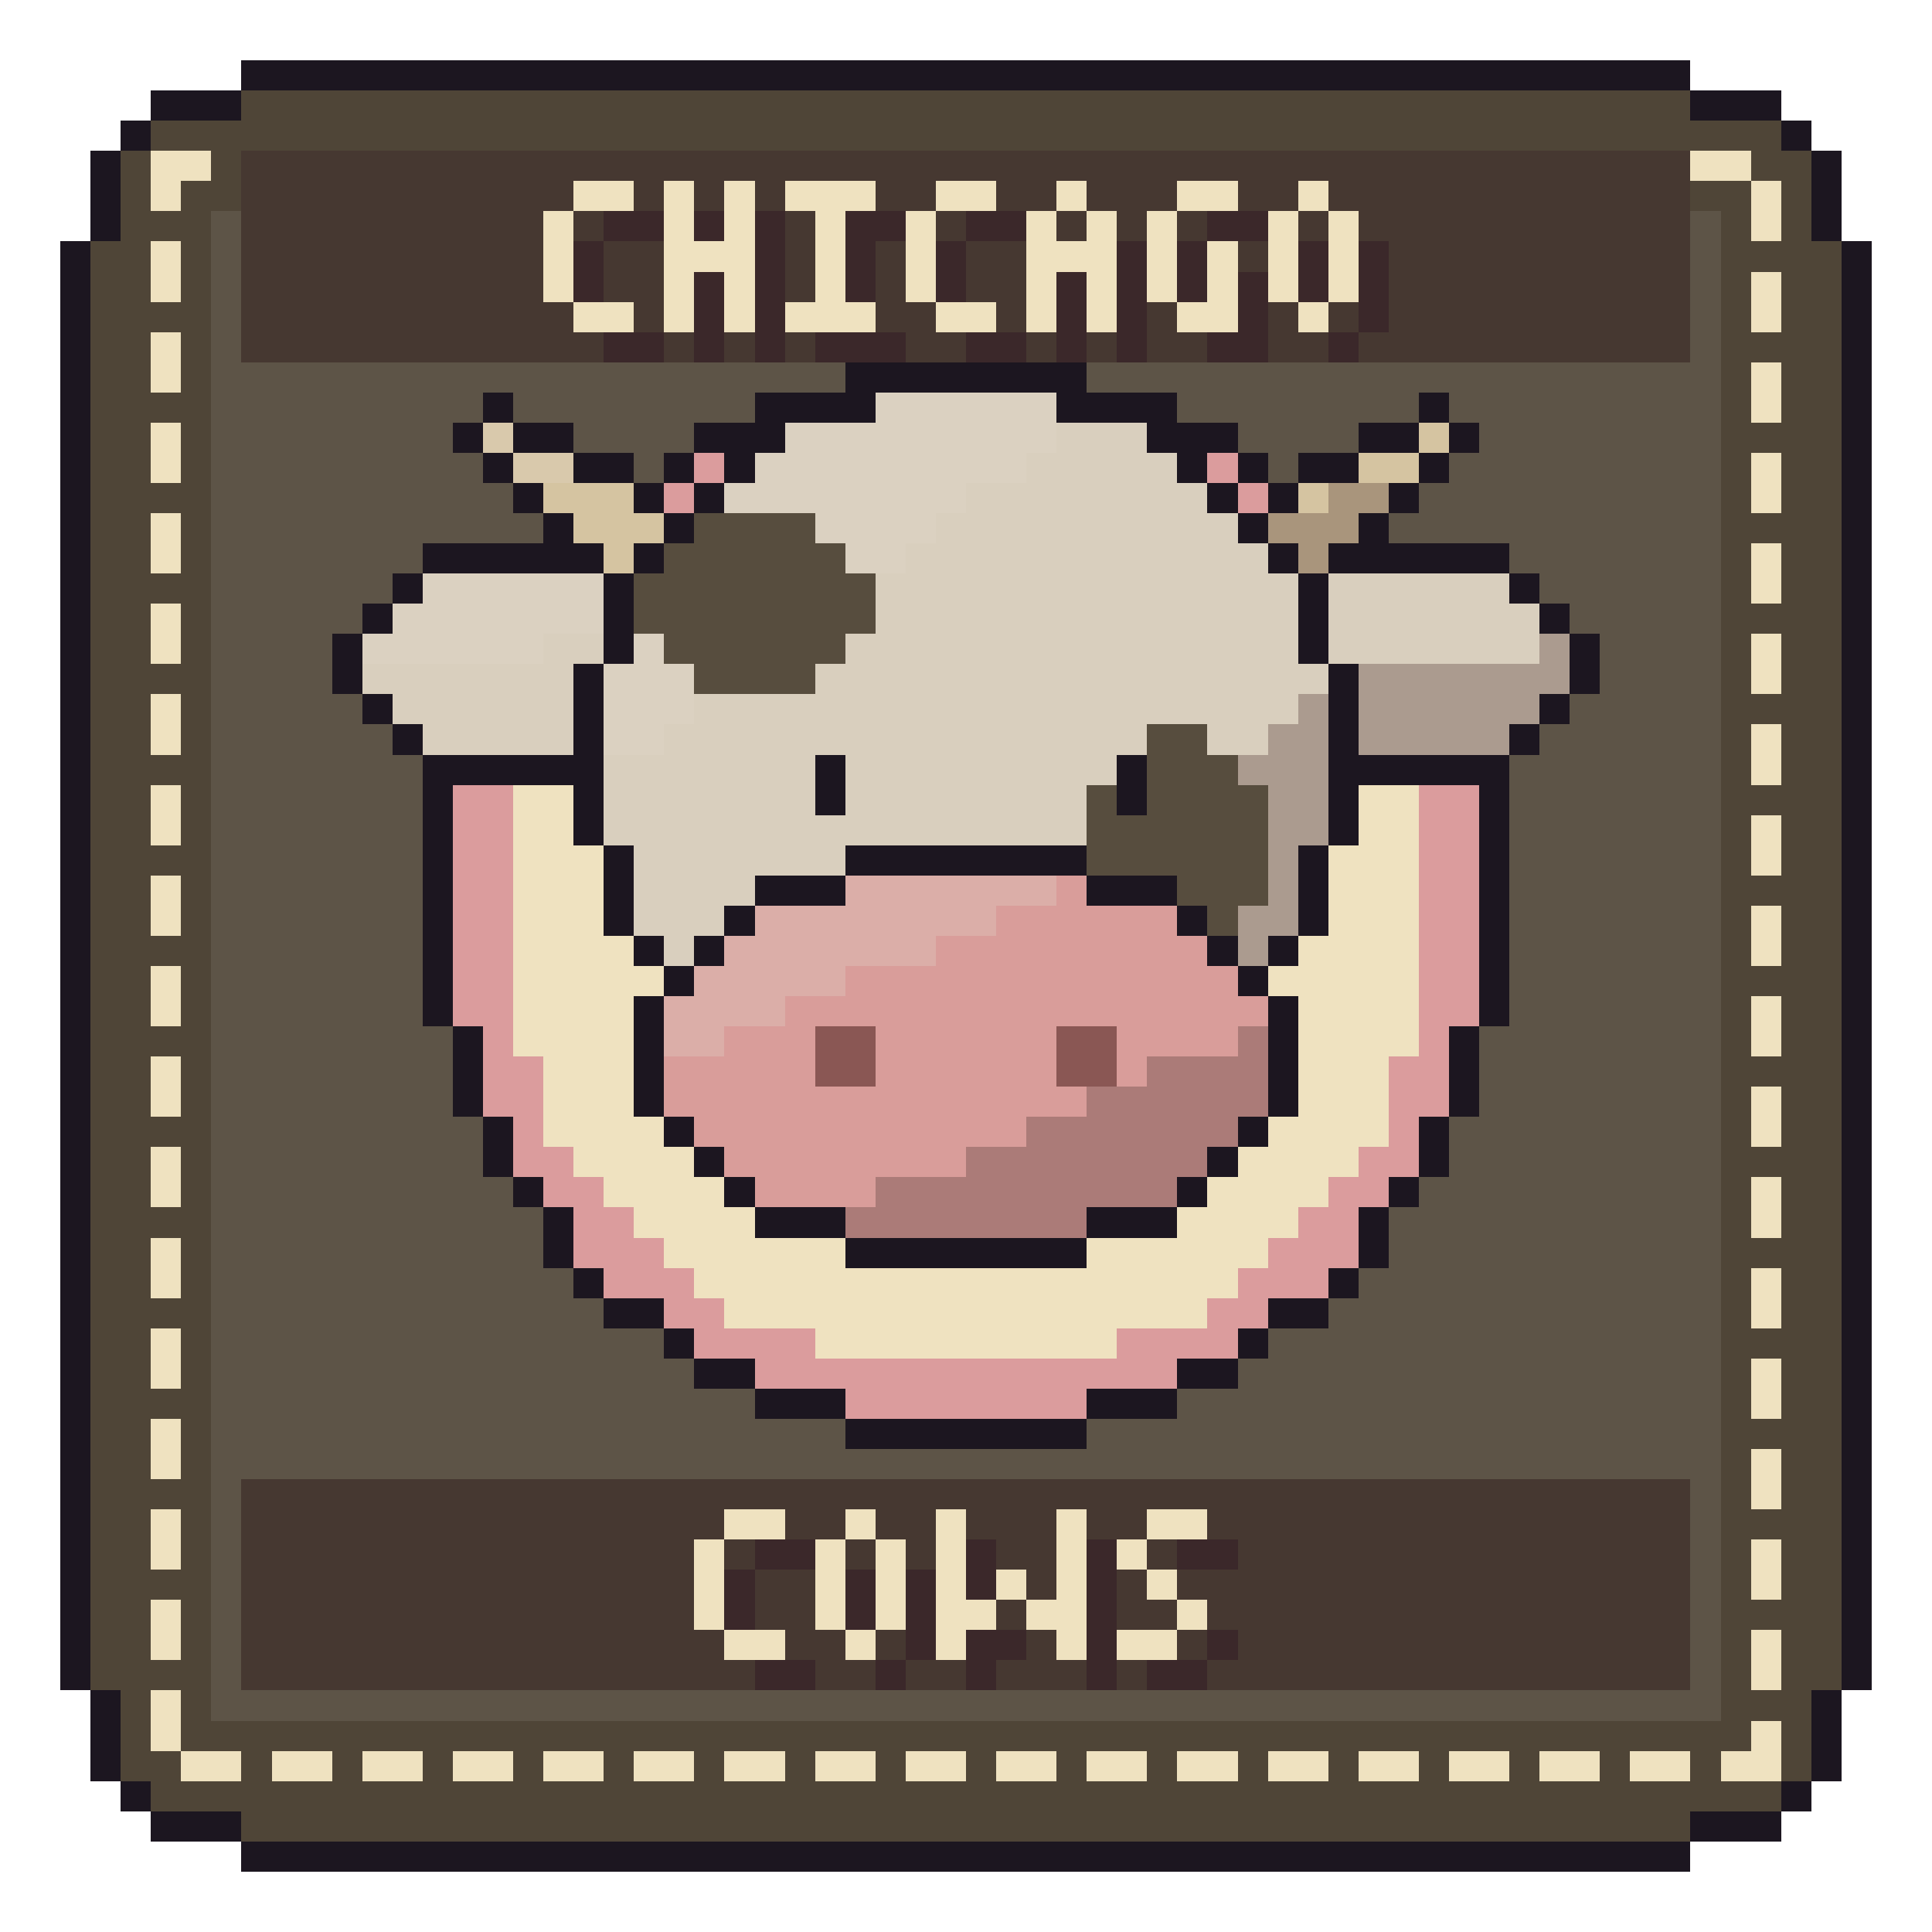
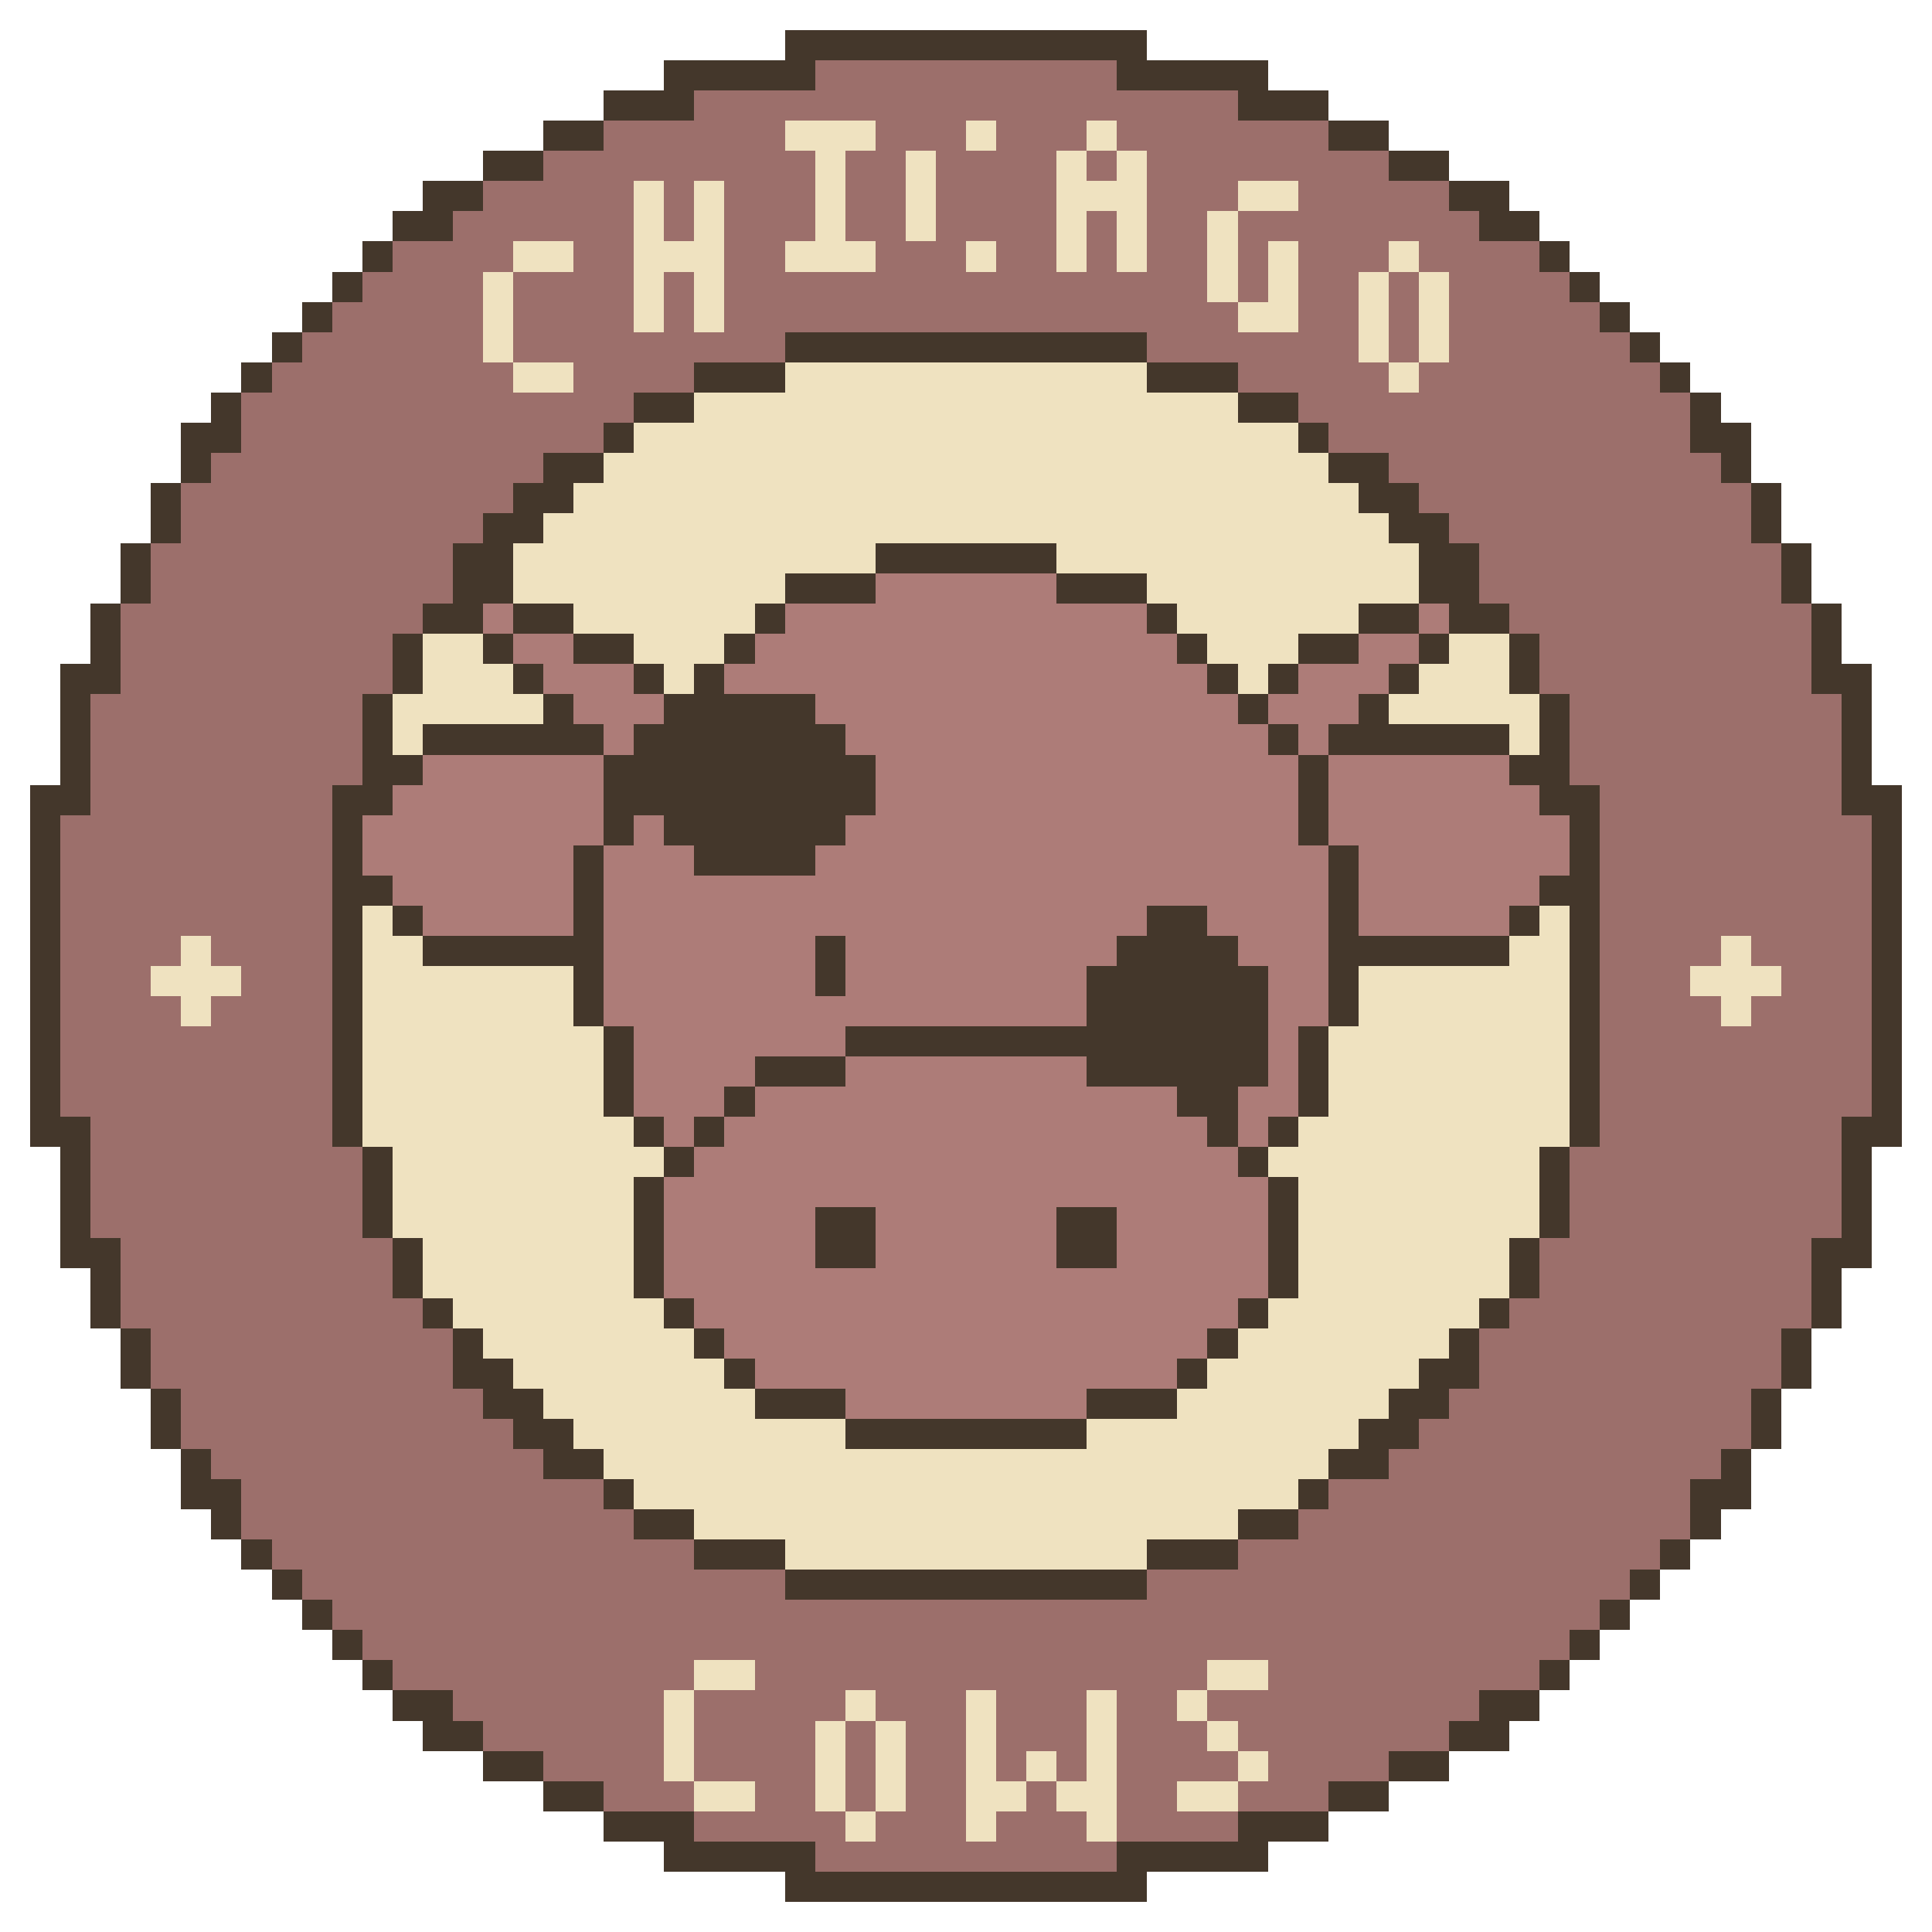
<svg xmlns="http://www.w3.org/2000/svg" viewBox="0 0 64 64" width="512" height="512" shape-rendering="crispEdges">
  <g id="logo-CHI-retro">
-     <path fill="#1c1620" d="M2 19h1v1h-1zM13 19h1v1h-1zM20 19h1v1h-1zM43 19h1v1h-1zM50 19h1v1h-1zM61 19h1v1h-1zM8 2h48v1h-48zM2 15h1v1h-1zM16 15h1v1h-1zM19 15h2v1h-2zM22 15h1v1h-1zM24 15h1v1h-1zM39 15h1v1h-1zM41 15h1v1h-1zM43 15h2v1h-2zM47 15h1v1h-1zM61 15h1v1h-1zM2 32h1v1h-1zM14 32h1v1h-1zM22 32h1v1h-1zM41 32h1v1h-1zM49 32h1v1h-1zM61 32h1v1h-1zM2 28h1v1h-1zM14 28h1v1h-1zM20 28h1v1h-1zM28 28h8v1h-8zM43 28h1v1h-1zM49 28h1v1h-1zM61 28h1v1h-1zM8 61h48v1h-48zM2 9h1v1h-1zM61 9h1v1h-1zM2 22h1v1h-1zM11 22h1v1h-1zM19 22h1v1h-1zM44 22h1v1h-1zM52 22h1v1h-1zM61 22h1v1h-1zM2 18h1v1h-1zM14 18h6v1h-6zM21 18h1v1h-1zM42 18h1v1h-1zM44 18h6v1h-6zM61 18h1v1h-1zM2 54h1v1h-1zM61 54h1v1h-1zM2 50h1v1h-1zM61 50h1v1h-1zM2 31h1v1h-1zM14 31h1v1h-1zM21 31h1v1h-1zM23 31h1v1h-1zM40 31h1v1h-1zM42 31h1v1h-1zM49 31h1v1h-1zM61 31h1v1h-1zM2 27h1v1h-1zM14 27h1v1h-1zM19 27h1v1h-1zM44 27h1v1h-1zM49 27h1v1h-1zM61 27h1v1h-1zM2 44h1v1h-1zM22 44h1v1h-1zM41 44h1v1h-1zM61 44h1v1h-1zM2 40h1v1h-1zM18 40h1v1h-1zM25 40h3v1h-3zM36 40h3v1h-3zM45 40h1v1h-1zM61 40h1v1h-1zM3 57h1v1h-1zM60 57h1v1h-1zM2 21h1v1h-1zM11 21h1v1h-1zM20 21h1v1h-1zM43 21h1v1h-1zM52 21h1v1h-1zM61 21h1v1h-1zM2 17h1v1h-1zM18 17h1v1h-1zM22 17h1v1h-1zM41 17h1v1h-1zM45 17h1v1h-1zM61 17h1v1h-1zM2 34h1v1h-1zM15 34h1v1h-1zM21 34h1v1h-1zM42 34h1v1h-1zM48 34h1v1h-1zM61 34h1v1h-1zM2 30h1v1h-1zM14 30h1v1h-1zM20 30h1v1h-1zM24 30h1v1h-1zM39 30h1v1h-1zM43 30h1v1h-1zM49 30h1v1h-1zM61 30h1v1h-1zM2 11h1v1h-1zM61 11h1v1h-1zM2 43h1v1h-1zM20 43h2v1h-2zM42 43h2v1h-2zM61 43h1v1h-1zM2 39h1v1h-1zM17 39h1v1h-1zM24 39h1v1h-1zM39 39h1v1h-1zM46 39h1v1h-1zM61 39h1v1h-1zM2 52h1v1h-1zM61 52h1v1h-1zM2 33h1v1h-1zM14 33h1v1h-1zM21 33h1v1h-1zM42 33h1v1h-1zM49 33h1v1h-1zM61 33h1v1h-1zM2 29h1v1h-1zM14 29h1v1h-1zM20 29h1v1h-1zM25 29h3v1h-3zM36 29h3v1h-3zM43 29h1v1h-1zM49 29h1v1h-1zM61 29h1v1h-1zM2 10h1v1h-1zM61 10h1v1h-1zM2 46h1v1h-1zM25 46h3v1h-3zM36 46h3v1h-3zM61 46h1v1h-1zM2 42h1v1h-1zM19 42h1v1h-1zM44 42h1v1h-1zM61 42h1v1h-1zM2 23h1v1h-1zM12 23h1v1h-1zM19 23h1v1h-1zM44 23h1v1h-1zM51 23h1v1h-1zM61 23h1v1h-1zM2 13h1v1h-1zM16 13h1v1h-1zM25 13h4v1h-4zM35 13h4v1h-4zM47 13h1v1h-1zM61 13h1v1h-1zM2 55h1v1h-1zM61 55h1v1h-1zM3 56h1v1h-1zM60 56h1v1h-1zM2 51h1v1h-1zM61 51h1v1h-1zM2 45h1v1h-1zM23 45h2v1h-2zM39 45h2v1h-2zM61 45h1v1h-1zM2 41h1v1h-1zM18 41h1v1h-1zM28 41h8v1h-8zM45 41h1v1h-1zM61 41h1v1h-1zM3 58h1v1h-1zM60 58h1v1h-1zM4 59h1v1h-1zM59 59h1v1h-1zM2 35h1v1h-1zM15 35h1v1h-1zM21 35h1v1h-1zM42 35h1v1h-1zM48 35h1v1h-1zM61 35h1v1h-1zM2 12h1v1h-1zM28 12h8v1h-8zM61 12h1v1h-1zM2 48h1v1h-1zM61 48h1v1h-1zM2 8h1v1h-1zM61 8h1v1h-1zM3 7h1v1h-1zM60 7h1v1h-1zM2 25h1v1h-1zM14 25h6v1h-6zM27 25h1v1h-1zM37 25h1v1h-1zM44 25h6v1h-6zM61 25h1v1h-1zM5 3h3v1h-3zM56 3h3v1h-3zM3 5h1v1h-1zM60 5h1v1h-1zM4 4h1v1h-1zM59 4h1v1h-1zM5 60h3v1h-3zM56 60h3v1h-3zM2 53h1v1h-1zM61 53h1v1h-1zM2 47h1v1h-1zM28 47h8v1h-8zM61 47h1v1h-1zM2 24h1v1h-1zM13 24h1v1h-1zM19 24h1v1h-1zM44 24h1v1h-1zM50 24h1v1h-1zM61 24h1v1h-1zM2 20h1v1h-1zM12 20h1v1h-1zM20 20h1v1h-1zM43 20h1v1h-1zM51 20h1v1h-1zM61 20h1v1h-1zM2 37h1v1h-1zM16 37h1v1h-1zM22 37h1v1h-1zM41 37h1v1h-1zM47 37h1v1h-1zM61 37h1v1h-1zM2 14h1v1h-1zM15 14h1v1h-1zM17 14h2v1h-2zM23 14h3v1h-3zM38 14h3v1h-3zM45 14h2v1h-2zM48 14h1v1h-1zM61 14h1v1h-1zM2 36h1v1h-1zM15 36h1v1h-1zM21 36h1v1h-1zM42 36h1v1h-1zM48 36h1v1h-1zM61 36h1v1h-1zM2 49h1v1h-1zM61 49h1v1h-1zM2 26h1v1h-1zM14 26h1v1h-1zM19 26h1v1h-1zM27 26h1v1h-1zM37 26h1v1h-1zM44 26h1v1h-1zM49 26h1v1h-1zM61 26h1v1h-1zM2 16h1v1h-1zM17 16h1v1h-1zM21 16h1v1h-1zM23 16h1v1h-1zM40 16h1v1h-1zM42 16h1v1h-1zM46 16h1v1h-1zM61 16h1v1h-1zM3 6h1v1h-1zM60 6h1v1h-1zM2 38h1v1h-1zM16 38h1v1h-1zM23 38h1v1h-1zM40 38h1v1h-1zM47 38h1v1h-1zM61 38h1v1h-1z" />
-     <path fill="#3b282a" d="M19 9h1v1h-1zM23 9h1v1h-1zM25 9h1v1h-1zM28 9h1v1h-1zM31 9h1v1h-1zM35 9h1v1h-1zM37 9h1v1h-1zM39 9h1v1h-1zM41 9h1v1h-1zM43 9h1v1h-1zM45 9h1v1h-1zM30 54h1v1h-1zM32 54h2v1h-2zM36 54h1v1h-1zM40 54h1v1h-1zM20 11h2v1h-2zM23 11h1v1h-1zM25 11h1v1h-1zM27 11h3v1h-3zM32 11h2v1h-2zM35 11h1v1h-1zM37 11h1v1h-1zM40 11h2v1h-2zM44 11h1v1h-1zM24 52h1v1h-1zM28 52h1v1h-1zM30 52h1v1h-1zM32 52h1v1h-1zM36 52h1v1h-1zM23 10h1v1h-1zM25 10h1v1h-1zM35 10h1v1h-1zM37 10h1v1h-1zM41 10h1v1h-1zM45 10h1v1h-1zM25 55h2v1h-2zM29 55h1v1h-1zM32 55h1v1h-1zM36 55h1v1h-1zM38 55h2v1h-2zM25 51h2v1h-2zM32 51h1v1h-1zM36 51h1v1h-1zM39 51h2v1h-2zM19 8h1v1h-1zM25 8h1v1h-1zM28 8h1v1h-1zM31 8h1v1h-1zM37 8h1v1h-1zM39 8h1v1h-1zM43 8h1v1h-1zM45 8h1v1h-1zM20 7h2v1h-2zM23 7h1v1h-1zM25 7h1v1h-1zM28 7h2v1h-2zM32 7h2v1h-2zM40 7h2v1h-2zM24 53h1v1h-1zM28 53h1v1h-1zM30 53h1v1h-1zM36 53h1v1h-1z" />
-     <path fill="#463831" d="M8 9h10v1h-10zM20 9h2v1h-2zM26 9h1v1h-1zM29 9h1v1h-1zM32 9h2v1h-2zM46 9h10v1h-10zM8 54h16v1h-16zM26 54h2v1h-2zM29 54h1v1h-1zM34 54h1v1h-1zM39 54h1v1h-1zM41 54h15v1h-15zM8 50h16v1h-16zM26 50h2v1h-2zM29 50h2v1h-2zM32 50h3v1h-3zM36 50h2v1h-2zM40 50h16v1h-16zM8 11h12v1h-12zM22 11h1v1h-1zM24 11h1v1h-1zM26 11h1v1h-1zM30 11h2v1h-2zM34 11h1v1h-1zM36 11h1v1h-1zM38 11h2v1h-2zM42 11h2v1h-2zM45 11h11v1h-11zM8 52h15v1h-15zM25 52h2v1h-2zM34 52h1v1h-1zM37 52h1v1h-1zM39 52h17v1h-17zM8 10h11v1h-11zM21 10h1v1h-1zM29 10h2v1h-2zM33 10h1v1h-1zM38 10h1v1h-1zM42 10h1v1h-1zM44 10h1v1h-1zM46 10h10v1h-10zM8 55h17v1h-17zM27 55h2v1h-2zM30 55h2v1h-2zM33 55h3v1h-3zM37 55h1v1h-1zM40 55h16v1h-16zM8 51h15v1h-15zM24 51h1v1h-1zM28 51h1v1h-1zM30 51h1v1h-1zM33 51h2v1h-2zM38 51h1v1h-1zM41 51h15v1h-15zM8 8h10v1h-10zM20 8h2v1h-2zM26 8h1v1h-1zM29 8h1v1h-1zM32 8h2v1h-2zM41 8h1v1h-1zM46 8h10v1h-10zM8 7h10v1h-10zM19 7h1v1h-1zM26 7h1v1h-1zM31 7h1v1h-1zM35 7h1v1h-1zM37 7h1v1h-1zM39 7h1v1h-1zM43 7h1v1h-1zM45 7h11v1h-11zM8 5h48v1h-48zM8 53h15v1h-15zM25 53h2v1h-2zM33 53h1v1h-1zM37 53h2v1h-2zM40 53h16v1h-16zM8 49h48v1h-48zM8 6h11v1h-11zM21 6h1v1h-1zM23 6h1v1h-1zM25 6h1v1h-1zM29 6h2v1h-2zM33 6h2v1h-2zM36 6h3v1h-3zM41 6h2v1h-2zM44 6h12v1h-12z" />
-     <path fill="#4f4537" d="M3 19h4v1h-4zM57 19h1v1h-1zM59 19h2v1h-2zM3 15h2v1h-2zM6 15h1v1h-1zM57 15h1v1h-1zM59 15h2v1h-2zM3 32h2v1h-2zM6 32h1v1h-1zM57 32h4v1h-4zM3 28h4v1h-4zM57 28h1v1h-1zM59 28h2v1h-2zM3 9h2v1h-2zM6 9h1v1h-1zM57 9h1v1h-1zM59 9h2v1h-2zM3 22h4v1h-4zM57 22h1v1h-1zM59 22h2v1h-2zM3 18h2v1h-2zM6 18h1v1h-1zM57 18h1v1h-1zM59 18h2v1h-2zM3 54h2v1h-2zM6 54h1v1h-1zM57 54h1v1h-1zM59 54h2v1h-2zM3 50h2v1h-2zM6 50h1v1h-1zM57 50h4v1h-4zM3 31h4v1h-4zM57 31h1v1h-1zM59 31h2v1h-2zM3 27h2v1h-2zM6 27h1v1h-1zM57 27h1v1h-1zM59 27h2v1h-2zM3 44h2v1h-2zM6 44h1v1h-1zM57 44h4v1h-4zM3 40h4v1h-4zM57 40h1v1h-1zM59 40h2v1h-2zM4 57h1v1h-1zM6 57h52v1h-52zM59 57h1v1h-1zM3 21h2v1h-2zM6 21h1v1h-1zM57 21h1v1h-1zM59 21h2v1h-2zM3 17h2v1h-2zM6 17h1v1h-1zM57 17h4v1h-4zM3 34h4v1h-4zM57 34h1v1h-1zM59 34h2v1h-2zM3 30h2v1h-2zM6 30h1v1h-1zM57 30h1v1h-1zM59 30h2v1h-2zM3 11h2v1h-2zM6 11h1v1h-1zM57 11h4v1h-4zM3 43h4v1h-4zM57 43h1v1h-1zM59 43h2v1h-2zM3 39h2v1h-2zM6 39h1v1h-1zM57 39h1v1h-1zM59 39h2v1h-2zM3 52h4v1h-4zM57 52h1v1h-1zM59 52h2v1h-2zM3 33h2v1h-2zM6 33h1v1h-1zM57 33h1v1h-1zM59 33h2v1h-2zM3 29h2v1h-2zM6 29h1v1h-1zM57 29h4v1h-4zM3 10h4v1h-4zM57 10h1v1h-1zM59 10h2v1h-2zM3 46h4v1h-4zM57 46h1v1h-1zM59 46h2v1h-2zM3 42h2v1h-2zM6 42h1v1h-1zM57 42h1v1h-1zM59 42h2v1h-2zM3 23h2v1h-2zM6 23h1v1h-1zM57 23h4v1h-4zM3 13h4v1h-4zM57 13h1v1h-1zM59 13h2v1h-2zM3 55h4v1h-4zM57 55h1v1h-1zM59 55h2v1h-2zM4 56h1v1h-1zM6 56h1v1h-1zM57 56h3v1h-3zM3 51h2v1h-2zM6 51h1v1h-1zM57 51h1v1h-1zM59 51h2v1h-2zM3 45h2v1h-2zM6 45h1v1h-1zM57 45h1v1h-1zM59 45h2v1h-2zM3 41h2v1h-2zM6 41h1v1h-1zM57 41h4v1h-4zM4 58h2v1h-2zM8 58h1v1h-1zM11 58h1v1h-1zM14 58h1v1h-1zM17 58h1v1h-1zM20 58h1v1h-1zM23 58h1v1h-1zM26 58h1v1h-1zM29 58h1v1h-1zM32 58h1v1h-1zM35 58h1v1h-1zM38 58h1v1h-1zM41 58h1v1h-1zM44 58h1v1h-1zM47 58h1v1h-1zM50 58h1v1h-1zM53 58h1v1h-1zM56 58h1v1h-1zM59 58h1v1h-1zM5 59h54v1h-54zM3 35h2v1h-2zM6 35h1v1h-1zM57 35h4v1h-4zM3 12h2v1h-2zM6 12h1v1h-1zM57 12h1v1h-1zM59 12h2v1h-2zM3 48h2v1h-2zM6 48h1v1h-1zM57 48h1v1h-1zM59 48h2v1h-2zM3 8h2v1h-2zM6 8h1v1h-1zM57 8h4v1h-4zM4 7h3v1h-3zM57 7h1v1h-1zM59 7h1v1h-1zM3 25h4v1h-4zM57 25h1v1h-1zM59 25h2v1h-2zM8 3h48v1h-48zM4 5h1v1h-1zM7 5h1v1h-1zM58 5h2v1h-2zM5 4h54v1h-54zM8 60h48v1h-48zM3 53h2v1h-2zM6 53h1v1h-1zM57 53h4v1h-4zM3 47h2v1h-2zM6 47h1v1h-1zM57 47h4v1h-4zM3 24h2v1h-2zM6 24h1v1h-1zM57 24h1v1h-1zM59 24h2v1h-2zM3 20h2v1h-2zM6 20h1v1h-1zM57 20h4v1h-4zM3 37h4v1h-4zM57 37h1v1h-1zM59 37h2v1h-2zM3 14h2v1h-2zM6 14h1v1h-1zM57 14h4v1h-4zM3 36h2v1h-2zM6 36h1v1h-1zM57 36h1v1h-1zM59 36h2v1h-2zM3 49h4v1h-4zM57 49h1v1h-1zM59 49h2v1h-2zM3 26h2v1h-2zM6 26h1v1h-1zM57 26h4v1h-4zM3 16h4v1h-4zM57 16h1v1h-1zM59 16h2v1h-2zM4 6h1v1h-1zM6 6h2v1h-2zM56 6h2v1h-2zM59 6h1v1h-1zM3 38h2v1h-2zM6 38h1v1h-1zM57 38h4v1h-4z" />
-     <path fill="#574d3e" d="M21 19h8v1h-8zM36 28h6v1h-6zM23 22h4v1h-4zM22 18h6v1h-6zM36 27h6v1h-6zM22 21h6v1h-6zM23 17h4v1h-4zM40 30h1v1h-1zM39 29h3v1h-3zM38 25h3v1h-3zM38 24h2v1h-2zM21 20h8v1h-8zM36 26h1v1h-1zM38 26h4v1h-4z" />
-     <path fill="#5d5447" d="M7 19h6v1h-6zM51 19h6v1h-6zM7 15h9v1h-9zM21 15h1v1h-1zM42 15h1v1h-1zM48 15h9v1h-9zM7 32h7v1h-7zM50 32h7v1h-7zM7 28h7v1h-7zM50 28h7v1h-7zM7 9h1v1h-1zM56 9h1v1h-1zM7 22h4v1h-4zM53 22h4v1h-4zM7 18h7v1h-7zM50 18h7v1h-7zM7 54h1v1h-1zM56 54h1v1h-1zM7 50h1v1h-1zM56 50h1v1h-1zM7 31h7v1h-7zM50 31h7v1h-7zM7 27h7v1h-7zM50 27h7v1h-7zM7 44h15v1h-15zM42 44h15v1h-15zM7 40h11v1h-11zM46 40h11v1h-11zM7 21h4v1h-4zM53 21h4v1h-4zM7 17h11v1h-11zM46 17h11v1h-11zM7 34h8v1h-8zM49 34h8v1h-8zM7 30h7v1h-7zM50 30h7v1h-7zM7 11h1v1h-1zM56 11h1v1h-1zM7 43h13v1h-13zM44 43h13v1h-13zM7 39h10v1h-10zM47 39h10v1h-10zM7 52h1v1h-1zM56 52h1v1h-1zM7 33h7v1h-7zM50 33h7v1h-7zM7 29h7v1h-7zM50 29h7v1h-7zM7 10h1v1h-1zM56 10h1v1h-1zM7 46h18v1h-18zM39 46h18v1h-18zM7 42h12v1h-12zM45 42h12v1h-12zM7 23h5v1h-5zM52 23h5v1h-5zM7 13h9v1h-9zM17 13h8v1h-8zM39 13h8v1h-8zM48 13h9v1h-9zM7 55h1v1h-1zM56 55h1v1h-1zM7 56h50v1h-50zM7 51h1v1h-1zM56 51h1v1h-1zM7 45h16v1h-16zM41 45h16v1h-16zM7 41h11v1h-11zM46 41h11v1h-11zM7 35h8v1h-8zM49 35h8v1h-8zM7 12h21v1h-21zM36 12h21v1h-21zM7 48h50v1h-50zM7 8h1v1h-1zM56 8h1v1h-1zM7 7h1v1h-1zM56 7h1v1h-1zM7 25h7v1h-7zM50 25h7v1h-7zM7 53h1v1h-1zM56 53h1v1h-1zM7 47h21v1h-21zM36 47h21v1h-21zM7 24h6v1h-6zM51 24h6v1h-6zM7 20h5v1h-5zM52 20h5v1h-5zM7 37h9v1h-9zM48 37h9v1h-9zM7 14h8v1h-8zM19 14h4v1h-4zM41 14h4v1h-4zM49 14h8v1h-8zM7 36h8v1h-8zM49 36h8v1h-8zM7 49h1v1h-1zM56 49h1v1h-1zM7 26h7v1h-7zM50 26h7v1h-7zM7 16h10v1h-10zM47 16h10v1h-10zM7 38h9v1h-9zM48 38h9v1h-9z" />
-     <path fill="#8a5754" d="M27 34h2v1h-2zM35 34h2v1h-2zM27 35h2v1h-2zM35 35h2v1h-2z" />
-     <path fill="#a9957c" d="M43 18h1v1h-1zM42 17h3v1h-3zM44 16h2v1h-2z" />
-     <path fill="#ab7b78" d="M28 40h8v1h-8zM41 34h1v1h-1zM29 39h10v1h-10zM38 35h4v1h-4zM34 37h7v1h-7zM36 36h6v1h-6zM32 38h8v1h-8z" />
-     <path fill="#ab9b8f" d="M42 28h1v1h-1zM45 22h7v1h-7zM41 31h1v1h-1zM42 27h2v1h-2zM51 21h1v1h-1zM41 30h2v1h-2zM42 29h1v1h-1zM43 23h1v1h-1zM45 23h6v1h-6zM41 25h3v1h-3zM42 24h2v1h-2zM45 24h5v1h-5zM42 26h2v1h-2z" />
-     <path fill="#d5c4a1" d="M45 15h2v1h-2zM20 18h1v1h-1zM19 17h3v1h-3zM47 14h1v1h-1zM18 16h3v1h-3zM43 16h1v1h-1z" />
-     <path fill="#d99d9a" d="M28 32h13v1h-13zM31 31h9v1h-9zM24 34h3v1h-3zM29 34h6v1h-6zM37 34h4v1h-4zM33 30h6v1h-6zM25 39h4v1h-4zM26 33h16v1h-16zM35 29h1v1h-1zM22 35h5v1h-5zM29 35h6v1h-6zM37 35h1v1h-1zM23 37h11v1h-11zM22 36h14v1h-14zM24 38h8v1h-8z" />
-     <path fill="#d9c9ac" d="M17 15h2v1h-2zM16 14h1v1h-1z" />
-     <path fill="#d9cfbe" d="M29 19h14v1h-14zM44 19h6v1h-6zM34 15h5v1h-5zM21 28h7v1h-7zM12 22h7v1h-7zM27 22h17v1h-17zM30 18h12v1h-12zM22 31h1v1h-1zM20 27h16v1h-16zM18 21h2v1h-2zM28 21h15v1h-15zM44 21h7v1h-7zM31 17h10v1h-10zM21 30h3v1h-3zM21 29h4v1h-4zM13 23h6v1h-6zM23 23h20v1h-20zM20 25h7v1h-7zM28 25h9v1h-9zM14 24h5v1h-5zM22 24h16v1h-16zM40 24h2v1h-2zM29 20h14v1h-14zM44 20h7v1h-7zM35 14h3v1h-3zM20 26h7v1h-7zM28 26h8v1h-8zM32 16h8v1h-8z" />
-     <path fill="#db9c9d" d="M23 15h1v1h-1zM40 15h1v1h-1zM15 32h2v1h-2zM47 32h2v1h-2zM15 28h2v1h-2zM47 28h2v1h-2zM15 31h2v1h-2zM47 31h2v1h-2zM15 27h2v1h-2zM47 27h2v1h-2zM23 44h4v1h-4zM37 44h4v1h-4zM19 40h2v1h-2zM43 40h2v1h-2zM16 34h1v1h-1zM47 34h1v1h-1zM15 30h2v1h-2zM47 30h2v1h-2zM22 43h2v1h-2zM40 43h2v1h-2zM18 39h2v1h-2zM44 39h2v1h-2zM15 33h2v1h-2zM47 33h2v1h-2zM15 29h2v1h-2zM47 29h2v1h-2zM28 46h8v1h-8zM20 42h3v1h-3zM41 42h3v1h-3zM25 45h14v1h-14zM19 41h3v1h-3zM42 41h3v1h-3zM16 35h2v1h-2zM46 35h2v1h-2zM17 37h1v1h-1zM46 37h1v1h-1zM16 36h2v1h-2zM46 36h2v1h-2zM15 26h2v1h-2zM47 26h2v1h-2zM22 16h1v1h-1zM41 16h1v1h-1zM17 38h2v1h-2zM45 38h2v1h-2z" />
-     <path fill="#dbaea8" d="M23 32h5v1h-5zM24 31h7v1h-7zM22 34h2v1h-2zM25 30h8v1h-8zM22 33h4v1h-4zM28 29h7v1h-7z" />
-     <path fill="#dbd1c1" d="M14 19h6v1h-6zM25 15h9v1h-9zM20 22h3v1h-3zM28 18h2v1h-2zM12 21h6v1h-6zM21 21h1v1h-1zM27 17h4v1h-4zM20 23h3v1h-3zM29 13h6v1h-6zM20 24h2v1h-2zM13 20h7v1h-7zM26 14h9v1h-9zM24 16h8v1h-8z" />
-     <path fill="#efe2c0" d="M58 19h1v1h-1zM5 15h1v1h-1zM58 15h1v1h-1zM5 32h1v1h-1zM17 32h5v1h-5zM42 32h5v1h-5zM17 28h3v1h-3zM44 28h3v1h-3zM58 28h1v1h-1zM5 9h1v1h-1zM18 9h1v1h-1zM22 9h1v1h-1zM24 9h1v1h-1zM27 9h1v1h-1zM30 9h1v1h-1zM34 9h1v1h-1zM36 9h1v1h-1zM38 9h1v1h-1zM40 9h1v1h-1zM42 9h1v1h-1zM44 9h1v1h-1zM58 9h1v1h-1zM58 22h1v1h-1zM5 18h1v1h-1zM58 18h1v1h-1zM5 54h1v1h-1zM24 54h2v1h-2zM28 54h1v1h-1zM31 54h1v1h-1zM35 54h1v1h-1zM37 54h2v1h-2zM58 54h1v1h-1zM5 50h1v1h-1zM24 50h2v1h-2zM28 50h1v1h-1zM31 50h1v1h-1zM35 50h1v1h-1zM38 50h2v1h-2zM17 31h4v1h-4zM43 31h4v1h-4zM58 31h1v1h-1zM5 27h1v1h-1zM17 27h2v1h-2zM45 27h2v1h-2zM58 27h1v1h-1zM5 44h1v1h-1zM27 44h10v1h-10zM21 40h4v1h-4zM39 40h4v1h-4zM58 40h1v1h-1zM5 57h1v1h-1zM58 57h1v1h-1zM5 21h1v1h-1zM58 21h1v1h-1zM5 17h1v1h-1zM17 34h4v1h-4zM43 34h4v1h-4zM58 34h1v1h-1zM5 30h1v1h-1zM17 30h3v1h-3zM44 30h3v1h-3zM58 30h1v1h-1zM5 11h1v1h-1zM24 43h16v1h-16zM58 43h1v1h-1zM5 39h1v1h-1zM20 39h4v1h-4zM40 39h4v1h-4zM58 39h1v1h-1zM23 52h1v1h-1zM27 52h1v1h-1zM29 52h1v1h-1zM31 52h1v1h-1zM33 52h1v1h-1zM35 52h1v1h-1zM38 52h1v1h-1zM58 52h1v1h-1zM5 33h1v1h-1zM17 33h4v1h-4zM43 33h4v1h-4zM58 33h1v1h-1zM5 29h1v1h-1zM17 29h3v1h-3zM44 29h3v1h-3zM19 10h2v1h-2zM22 10h1v1h-1zM24 10h1v1h-1zM26 10h3v1h-3zM31 10h2v1h-2zM34 10h1v1h-1zM36 10h1v1h-1zM39 10h2v1h-2zM43 10h1v1h-1zM58 10h1v1h-1zM58 46h1v1h-1zM5 42h1v1h-1zM23 42h18v1h-18zM58 42h1v1h-1zM5 23h1v1h-1zM58 13h1v1h-1zM58 55h1v1h-1zM5 56h1v1h-1zM5 51h1v1h-1zM23 51h1v1h-1zM27 51h1v1h-1zM29 51h1v1h-1zM31 51h1v1h-1zM35 51h1v1h-1zM37 51h1v1h-1zM58 51h1v1h-1zM5 45h1v1h-1zM58 45h1v1h-1zM5 41h1v1h-1zM22 41h6v1h-6zM36 41h6v1h-6zM6 58h2v1h-2zM9 58h2v1h-2zM12 58h2v1h-2zM15 58h2v1h-2zM18 58h2v1h-2zM21 58h2v1h-2zM24 58h2v1h-2zM27 58h2v1h-2zM30 58h2v1h-2zM33 58h2v1h-2zM36 58h2v1h-2zM39 58h2v1h-2zM42 58h2v1h-2zM45 58h2v1h-2zM48 58h2v1h-2zM51 58h2v1h-2zM54 58h2v1h-2zM57 58h2v1h-2zM5 35h1v1h-1zM18 35h3v1h-3zM43 35h3v1h-3zM5 12h1v1h-1zM58 12h1v1h-1zM5 48h1v1h-1zM58 48h1v1h-1zM5 8h1v1h-1zM18 8h1v1h-1zM22 8h3v1h-3zM27 8h1v1h-1zM30 8h1v1h-1zM34 8h3v1h-3zM38 8h1v1h-1zM40 8h1v1h-1zM42 8h1v1h-1zM44 8h1v1h-1zM18 7h1v1h-1zM22 7h1v1h-1zM24 7h1v1h-1zM27 7h1v1h-1zM30 7h1v1h-1zM34 7h1v1h-1zM36 7h1v1h-1zM38 7h1v1h-1zM42 7h1v1h-1zM44 7h1v1h-1zM58 7h1v1h-1zM58 25h1v1h-1zM5 5h2v1h-2zM56 5h2v1h-2zM5 53h1v1h-1zM23 53h1v1h-1zM27 53h1v1h-1zM29 53h1v1h-1zM31 53h2v1h-2zM34 53h2v1h-2zM39 53h1v1h-1zM5 47h1v1h-1zM5 24h1v1h-1zM58 24h1v1h-1zM5 20h1v1h-1zM18 37h4v1h-4zM42 37h4v1h-4zM58 37h1v1h-1zM5 14h1v1h-1zM5 36h1v1h-1zM18 36h3v1h-3zM43 36h3v1h-3zM58 36h1v1h-1zM58 49h1v1h-1zM5 26h1v1h-1zM17 26h2v1h-2zM45 26h2v1h-2zM58 16h1v1h-1zM5 6h1v1h-1zM19 6h2v1h-2zM22 6h1v1h-1zM24 6h1v1h-1zM26 6h3v1h-3zM31 6h2v1h-2zM35 6h1v1h-1zM39 6h2v1h-2zM43 6h1v1h-1zM58 6h1v1h-1zM5 38h1v1h-1zM19 38h4v1h-4zM41 38h4v1h-4z" />
+     <path fill="#44372b" d="M3 21h1v1h-1zM13 21h1v1h-1zM16 21h1v1h-1zM19 21h2v1h-2zM24 21h1v1h-1zM39 21h1v1h-1zM43 21h2v1h-2zM47 21h1v1h-1zM50 21h1v1h-1zM60 21h1v1h-1zM5 17h1v1h-1zM16 17h2v1h-2zM46 17h2v1h-2zM58 17h1v1h-1zM16 58h2v1h-2zM46 58h2v1h-2zM1 32h1v1h-1zM11 32h1v1h-1zM19 32h1v1h-1zM27 32h1v1h-1zM36 32h6v1h-6zM44 32h1v1h-1zM52 32h1v1h-1zM62 32h1v1h-1zM4 45h1v1h-1zM15 45h2v1h-2zM24 45h1v1h-1zM39 45h1v1h-1zM47 45h2v1h-2zM59 45h1v1h-1zM2 41h2v1h-2zM13 41h1v1h-1zM21 41h1v1h-1zM27 41h2v1h-2zM35 41h2v1h-2zM42 41h1v1h-1zM50 41h1v1h-1zM60 41h2v1h-2zM4 18h1v1h-1zM15 18h2v1h-2zM29 18h6v1h-6zM47 18h2v1h-2zM59 18h1v1h-1zM6 14h2v1h-2zM20 14h1v1h-1zM43 14h1v1h-1zM56 14h2v1h-2zM6 15h1v1h-1zM18 15h2v1h-2zM44 15h2v1h-2zM57 15h1v1h-1zM6 48h1v1h-1zM18 48h2v1h-2zM44 48h2v1h-2zM57 48h1v1h-1zM3 42h1v1h-1zM13 42h1v1h-1zM21 42h1v1h-1zM42 42h1v1h-1zM50 42h1v1h-1zM60 42h1v1h-1zM2 38h1v1h-1zM12 38h1v1h-1zM22 38h1v1h-1zM41 38h1v1h-1zM51 38h1v1h-1zM61 38h1v1h-1zM20 3h3v1h-3zM41 3h3v1h-3zM8 51h1v1h-1zM23 51h3v1h-3zM38 51h3v1h-3zM55 51h1v1h-1zM5 16h1v1h-1zM17 16h2v1h-2zM45 16h2v1h-2zM58 16h1v1h-1zM1 34h1v1h-1zM11 34h1v1h-1zM20 34h1v1h-1zM28 34h14v1h-14zM43 34h1v1h-1zM52 34h1v1h-1zM62 34h1v1h-1zM5 47h1v1h-1zM17 47h2v1h-2zM28 47h8v1h-8zM45 47h2v1h-2zM58 47h1v1h-1zM8 12h1v1h-1zM23 12h3v1h-3zM38 12h3v1h-3zM55 12h1v1h-1zM12 8h1v1h-1zM51 8h1v1h-1zM1 28h1v1h-1zM11 28h1v1h-1zM19 28h1v1h-1zM23 28h4v1h-4zM44 28h1v1h-1zM52 28h1v1h-1zM62 28h1v1h-1zM2 24h1v1h-1zM12 24h1v1h-1zM14 24h6v1h-6zM21 24h7v1h-7zM42 24h1v1h-1zM44 24h6v1h-6zM51 24h1v1h-1zM61 24h1v1h-1zM7 13h1v1h-1zM21 13h2v1h-2zM41 13h2v1h-2zM56 13h1v1h-1zM11 9h1v1h-1zM52 9h1v1h-1zM2 25h1v1h-1zM12 25h2v1h-2zM20 25h9v1h-9zM43 25h1v1h-1zM50 25h2v1h-2zM61 25h1v1h-1zM2 22h2v1h-2zM13 22h1v1h-1zM17 22h1v1h-1zM21 22h1v1h-1zM23 22h1v1h-1zM40 22h1v1h-1zM42 22h1v1h-1zM46 22h1v1h-1zM50 22h1v1h-1zM60 22h2v1h-2zM14 57h2v1h-2zM48 57h2v1h-2zM1 30h1v1h-1zM11 30h1v1h-1zM13 30h1v1h-1zM19 30h1v1h-1zM38 30h2v1h-2zM44 30h1v1h-1zM50 30h1v1h-1zM52 30h1v1h-1zM62 30h1v1h-1zM18 4h2v1h-2zM44 4h2v1h-2zM11 54h1v1h-1zM52 54h1v1h-1zM4 19h1v1h-1zM15 19h2v1h-2zM26 19h3v1h-3zM35 19h3v1h-3zM47 19h2v1h-2zM59 19h1v1h-1zM9 11h1v1h-1zM26 11h12v1h-12zM54 11h1v1h-1zM1 31h1v1h-1zM11 31h1v1h-1zM14 31h6v1h-6zM27 31h1v1h-1zM37 31h4v1h-4zM44 31h6v1h-6zM52 31h1v1h-1zM62 31h1v1h-1zM1 27h1v1h-1zM11 27h1v1h-1zM20 27h1v1h-1zM22 27h6v1h-6zM43 27h1v1h-1zM52 27h1v1h-1zM62 27h1v1h-1zM16 5h2v1h-2zM46 5h2v1h-2zM12 55h1v1h-1zM51 55h1v1h-1zM20 60h3v1h-3zM41 60h3v1h-3zM1 37h2v1h-2zM11 37h1v1h-1zM21 37h1v1h-1zM23 37h1v1h-1zM40 37h1v1h-1zM42 37h1v1h-1zM52 37h1v1h-1zM61 37h2v1h-2zM13 7h2v1h-2zM49 7h2v1h-2zM22 61h5v1h-5zM37 61h5v1h-5zM4 44h1v1h-1zM15 44h1v1h-1zM23 44h1v1h-1zM40 44h1v1h-1zM48 44h1v1h-1zM59 44h1v1h-1zM1 35h1v1h-1zM11 35h1v1h-1zM20 35h1v1h-1zM25 35h3v1h-3zM36 35h6v1h-6zM43 35h1v1h-1zM52 35h1v1h-1zM62 35h1v1h-1zM2 40h1v1h-1zM12 40h1v1h-1zM21 40h1v1h-1zM27 40h2v1h-2zM35 40h2v1h-2zM42 40h1v1h-1zM51 40h1v1h-1zM61 40h1v1h-1zM14 6h2v1h-2zM48 6h2v1h-2zM7 50h1v1h-1zM21 50h2v1h-2zM41 50h2v1h-2zM56 50h1v1h-1zM26 1h12v1h-12zM10 53h1v1h-1zM53 53h1v1h-1zM1 29h1v1h-1zM11 29h2v1h-2zM19 29h1v1h-1zM44 29h1v1h-1zM51 29h2v1h-2zM62 29h1v1h-1zM22 2h5v1h-5zM37 2h5v1h-5zM5 46h1v1h-1zM16 46h2v1h-2zM25 46h3v1h-3zM36 46h3v1h-3zM46 46h2v1h-2zM58 46h1v1h-1zM3 43h1v1h-1zM14 43h1v1h-1zM22 43h1v1h-1zM41 43h1v1h-1zM49 43h1v1h-1zM60 43h1v1h-1zM18 59h2v1h-2zM44 59h2v1h-2zM3 20h1v1h-1zM14 20h2v1h-2zM17 20h2v1h-2zM25 20h1v1h-1zM38 20h1v1h-1zM45 20h2v1h-2zM48 20h2v1h-2zM60 20h1v1h-1zM13 56h2v1h-2zM49 56h2v1h-2zM1 36h1v1h-1zM11 36h1v1h-1zM20 36h1v1h-1zM24 36h1v1h-1zM39 36h2v1h-2zM43 36h1v1h-1zM52 36h1v1h-1zM62 36h1v1h-1zM1 33h1v1h-1zM11 33h1v1h-1zM19 33h1v1h-1zM36 33h6v1h-6zM44 33h1v1h-1zM52 33h1v1h-1zM62 33h1v1h-1zM2 39h1v1h-1zM12 39h1v1h-1zM21 39h1v1h-1zM42 39h1v1h-1zM51 39h1v1h-1zM61 39h1v1h-1zM6 49h2v1h-2zM20 49h1v1h-1zM43 49h1v1h-1zM56 49h2v1h-2zM10 10h1v1h-1zM53 10h1v1h-1zM9 52h1v1h-1zM26 52h12v1h-12zM54 52h1v1h-1zM1 26h2v1h-2zM11 26h2v1h-2zM20 26h9v1h-9zM43 26h1v1h-1zM51 26h2v1h-2zM61 26h2v1h-2zM2 23h1v1h-1zM12 23h1v1h-1zM18 23h1v1h-1zM22 23h5v1h-5zM41 23h1v1h-1zM45 23h1v1h-1zM51 23h1v1h-1zM61 23h1v1h-1zM26 62h12v1h-12z" />
+     <path fill="#9c6f6b" d="M4 21h9v1h-9zM51 21h9v1h-9zM6 17h10v1h-10zM48 17h10v1h-10zM18 58h4v1h-4zM23 58h4v1h-4zM28 58h1v1h-1zM30 58h2v1h-2zM33 58h1v1h-1zM35 58h1v1h-1zM37 58h4v1h-4zM42 58h4v1h-4zM2 32h3v1h-3zM8 32h3v1h-3zM53 32h3v1h-3zM59 32h3v1h-3zM5 45h10v1h-10zM49 45h10v1h-10zM4 41h9v1h-9zM51 41h9v1h-9zM5 18h10v1h-10zM49 18h10v1h-10zM8 14h12v1h-12zM44 14h12v1h-12zM7 15h11v1h-11zM46 15h11v1h-11zM7 48h11v1h-11zM46 48h11v1h-11zM4 42h9v1h-9zM51 42h9v1h-9zM3 38h9v1h-9zM52 38h9v1h-9zM23 3h18v1h-18zM9 51h14v1h-14zM41 51h14v1h-14zM6 16h11v1h-11zM47 16h11v1h-11zM2 34h9v1h-9zM53 34h9v1h-9zM6 47h11v1h-11zM47 47h11v1h-11zM9 12h8v1h-8zM19 12h4v1h-4zM41 12h5v1h-5zM47 12h8v1h-8zM13 8h4v1h-4zM19 8h2v1h-2zM24 8h2v1h-2zM29 8h3v1h-3zM33 8h2v1h-2zM36 8h1v1h-1zM38 8h2v1h-2zM41 8h1v1h-1zM43 8h3v1h-3zM47 8h4v1h-4zM2 28h9v1h-9zM53 28h9v1h-9zM3 24h9v1h-9zM52 24h9v1h-9zM8 13h13v1h-13zM43 13h13v1h-13zM12 9h4v1h-4zM17 9h4v1h-4zM22 9h1v1h-1zM24 9h16v1h-16zM41 9h1v1h-1zM43 9h2v1h-2zM46 9h1v1h-1zM48 9h4v1h-4zM3 25h9v1h-9zM52 25h9v1h-9zM4 22h9v1h-9zM51 22h9v1h-9zM16 57h6v1h-6zM23 57h4v1h-4zM28 57h1v1h-1zM30 57h2v1h-2zM33 57h3v1h-3zM37 57h3v1h-3zM41 57h7v1h-7zM2 30h9v1h-9zM53 30h9v1h-9zM20 4h6v1h-6zM29 4h3v1h-3zM33 4h3v1h-3zM37 4h7v1h-7zM12 54h40v1h-40zM5 19h10v1h-10zM49 19h10v1h-10zM10 11h6v1h-6zM17 11h9v1h-9zM38 11h7v1h-7zM46 11h1v1h-1zM48 11h6v1h-6zM2 31h4v1h-4zM7 31h4v1h-4zM53 31h4v1h-4zM58 31h4v1h-4zM2 27h9v1h-9zM53 27h9v1h-9zM18 5h9v1h-9zM28 5h2v1h-2zM31 5h4v1h-4zM36 5h1v1h-1zM38 5h8v1h-8zM13 55h10v1h-10zM25 55h15v1h-15zM42 55h9v1h-9zM23 60h5v1h-5zM29 60h3v1h-3zM33 60h3v1h-3zM37 60h4v1h-4zM3 37h8v1h-8zM53 37h8v1h-8zM15 7h6v1h-6zM22 7h1v1h-1zM24 7h3v1h-3zM28 7h2v1h-2zM31 7h4v1h-4zM36 7h1v1h-1zM38 7h2v1h-2zM41 7h8v1h-8zM27 61h10v1h-10zM5 44h10v1h-10zM49 44h10v1h-10zM2 35h9v1h-9zM53 35h9v1h-9zM3 40h9v1h-9zM52 40h9v1h-9zM16 6h5v1h-5zM22 6h1v1h-1zM24 6h3v1h-3zM28 6h2v1h-2zM31 6h4v1h-4zM38 6h3v1h-3zM43 6h5v1h-5zM8 50h13v1h-13zM43 50h13v1h-13zM11 53h42v1h-42zM2 29h9v1h-9zM53 29h9v1h-9zM27 2h10v1h-10zM6 46h10v1h-10zM48 46h10v1h-10zM4 43h10v1h-10zM50 43h10v1h-10zM20 59h3v1h-3zM25 59h2v1h-2zM28 59h1v1h-1zM30 59h2v1h-2zM34 59h1v1h-1zM37 59h2v1h-2zM41 59h3v1h-3zM4 20h10v1h-10zM50 20h10v1h-10zM15 56h7v1h-7zM23 56h5v1h-5zM29 56h3v1h-3zM33 56h3v1h-3zM37 56h2v1h-2zM40 56h9v1h-9zM2 36h9v1h-9zM53 36h9v1h-9zM2 33h4v1h-4zM7 33h4v1h-4zM53 33h4v1h-4zM58 33h4v1h-4zM3 39h9v1h-9zM52 39h9v1h-9zM8 49h12v1h-12zM44 49h12v1h-12zM11 10h5v1h-5zM17 10h4v1h-4zM22 10h1v1h-1zM24 10h17v1h-17zM43 10h2v1h-2zM46 10h1v1h-1zM48 10h5v1h-5zM10 52h16v1h-16zM38 52h16v1h-16zM3 26h8v1h-8zM53 26h8v1h-8zM3 23h9v1h-9zM52 23h9v1h-9z" />
+     <path fill="#ad7c78" d="M17 21h2v1h-2zM25 21h14v1h-14zM45 21h2v1h-2zM20 32h7v1h-7zM28 32h8v1h-8zM42 32h2v1h-2zM25 45h14v1h-14zM22 41h5v1h-5zM29 41h6v1h-6zM37 41h5v1h-5zM22 42h20v1h-20zM23 38h18v1h-18zM21 34h7v1h-7zM42 34h1v1h-1zM12 28h7v1h-7zM20 28h3v1h-3zM27 28h17v1h-17zM45 28h7v1h-7zM20 24h1v1h-1zM28 24h14v1h-14zM43 24h1v1h-1zM14 25h6v1h-6zM29 25h14v1h-14zM44 25h6v1h-6zM18 22h3v1h-3zM24 22h16v1h-16zM43 22h3v1h-3zM14 30h5v1h-5zM20 30h18v1h-18zM40 30h4v1h-4zM45 30h5v1h-5zM29 19h6v1h-6zM20 31h7v1h-7zM28 31h9v1h-9zM41 31h3v1h-3zM12 27h8v1h-8zM21 27h1v1h-1zM28 27h15v1h-15zM44 27h8v1h-8zM22 37h1v1h-1zM24 37h16v1h-16zM41 37h1v1h-1zM24 44h16v1h-16zM21 35h4v1h-4zM28 35h8v1h-8zM42 35h1v1h-1zM22 40h5v1h-5zM29 40h6v1h-6zM37 40h5v1h-5zM13 29h6v1h-6zM20 29h24v1h-24zM45 29h6v1h-6zM28 46h8v1h-8zM23 43h18v1h-18zM16 20h1v1h-1zM26 20h12v1h-12zM47 20h1v1h-1zM21 36h3v1h-3zM25 36h14v1h-14zM41 36h2v1h-2zM20 33h16v1h-16zM42 33h2v1h-2zM22 39h20v1h-20zM13 26h7v1h-7zM29 26h14v1h-14zM44 26h7v1h-7zM19 23h3v1h-3zM27 23h14v1h-14zM42 23h3v1h-3z" />
+     <path fill="#efe2c0" d="M14 21h2v1h-2zM21 21h3v1h-3zM40 21h3v1h-3zM48 21h2v1h-2zM18 17h28v1h-28zM22 58h1v1h-1zM27 58h1v1h-1zM29 58h1v1h-1zM32 58h1v1h-1zM34 58h1v1h-1zM36 58h1v1h-1zM41 58h1v1h-1zM5 32h3v1h-3zM12 32h7v1h-7zM45 32h7v1h-7zM56 32h3v1h-3zM17 45h7v1h-7zM40 45h7v1h-7zM14 41h7v1h-7zM43 41h7v1h-7zM17 18h12v1h-12zM35 18h12v1h-12zM21 14h22v1h-22zM20 15h24v1h-24zM20 48h24v1h-24zM14 42h7v1h-7zM43 42h7v1h-7zM13 38h9v1h-9zM42 38h9v1h-9zM26 51h12v1h-12zM19 16h26v1h-26zM12 34h8v1h-8zM44 34h8v1h-8zM19 47h9v1h-9zM36 47h9v1h-9zM17 12h2v1h-2zM26 12h12v1h-12zM46 12h1v1h-1zM17 8h2v1h-2zM21 8h3v1h-3zM26 8h3v1h-3zM32 8h1v1h-1zM35 8h1v1h-1zM37 8h1v1h-1zM40 8h1v1h-1zM42 8h1v1h-1zM46 8h1v1h-1zM13 24h1v1h-1zM50 24h1v1h-1zM23 13h18v1h-18zM16 9h1v1h-1zM21 9h1v1h-1zM23 9h1v1h-1zM40 9h1v1h-1zM42 9h1v1h-1zM45 9h1v1h-1zM47 9h1v1h-1zM14 22h3v1h-3zM22 22h1v1h-1zM41 22h1v1h-1zM47 22h3v1h-3zM22 57h1v1h-1zM27 57h1v1h-1zM29 57h1v1h-1zM32 57h1v1h-1zM36 57h1v1h-1zM40 57h1v1h-1zM12 30h1v1h-1zM51 30h1v1h-1zM26 4h3v1h-3zM32 4h1v1h-1zM36 4h1v1h-1zM17 19h9v1h-9zM38 19h9v1h-9zM16 11h1v1h-1zM45 11h1v1h-1zM47 11h1v1h-1zM6 31h1v1h-1zM12 31h2v1h-2zM50 31h2v1h-2zM57 31h1v1h-1zM27 5h1v1h-1zM30 5h1v1h-1zM35 5h1v1h-1zM37 5h1v1h-1zM23 55h2v1h-2zM40 55h2v1h-2zM28 60h1v1h-1zM32 60h1v1h-1zM36 60h1v1h-1zM12 37h9v1h-9zM43 37h9v1h-9zM21 7h1v1h-1zM23 7h1v1h-1zM27 7h1v1h-1zM30 7h1v1h-1zM35 7h1v1h-1zM37 7h1v1h-1zM40 7h1v1h-1zM16 44h7v1h-7zM41 44h7v1h-7zM12 35h8v1h-8zM44 35h8v1h-8zM13 40h8v1h-8zM43 40h8v1h-8zM21 6h1v1h-1zM23 6h1v1h-1zM27 6h1v1h-1zM30 6h1v1h-1zM35 6h3v1h-3zM41 6h2v1h-2zM23 50h18v1h-18zM18 46h7v1h-7zM39 46h7v1h-7zM15 43h7v1h-7zM42 43h7v1h-7zM23 59h2v1h-2zM27 59h1v1h-1zM29 59h1v1h-1zM32 59h2v1h-2zM35 59h2v1h-2zM39 59h2v1h-2zM19 20h6v1h-6zM39 20h6v1h-6zM22 56h1v1h-1zM28 56h1v1h-1zM32 56h1v1h-1zM36 56h1v1h-1zM39 56h1v1h-1zM12 36h8v1h-8zM44 36h8v1h-8zM6 33h1v1h-1zM12 33h7v1h-7zM45 33h7v1h-7zM57 33h1v1h-1zM13 39h8v1h-8zM43 39h8v1h-8zM21 49h22v1h-22zM16 10h1v1h-1zM21 10h1v1h-1zM23 10h1v1h-1zM41 10h2v1h-2zM45 10h1v1h-1zM47 10h1v1h-1zM13 23h5v1h-5zM46 23h5v1h-5z" />
  </g>
</svg>
